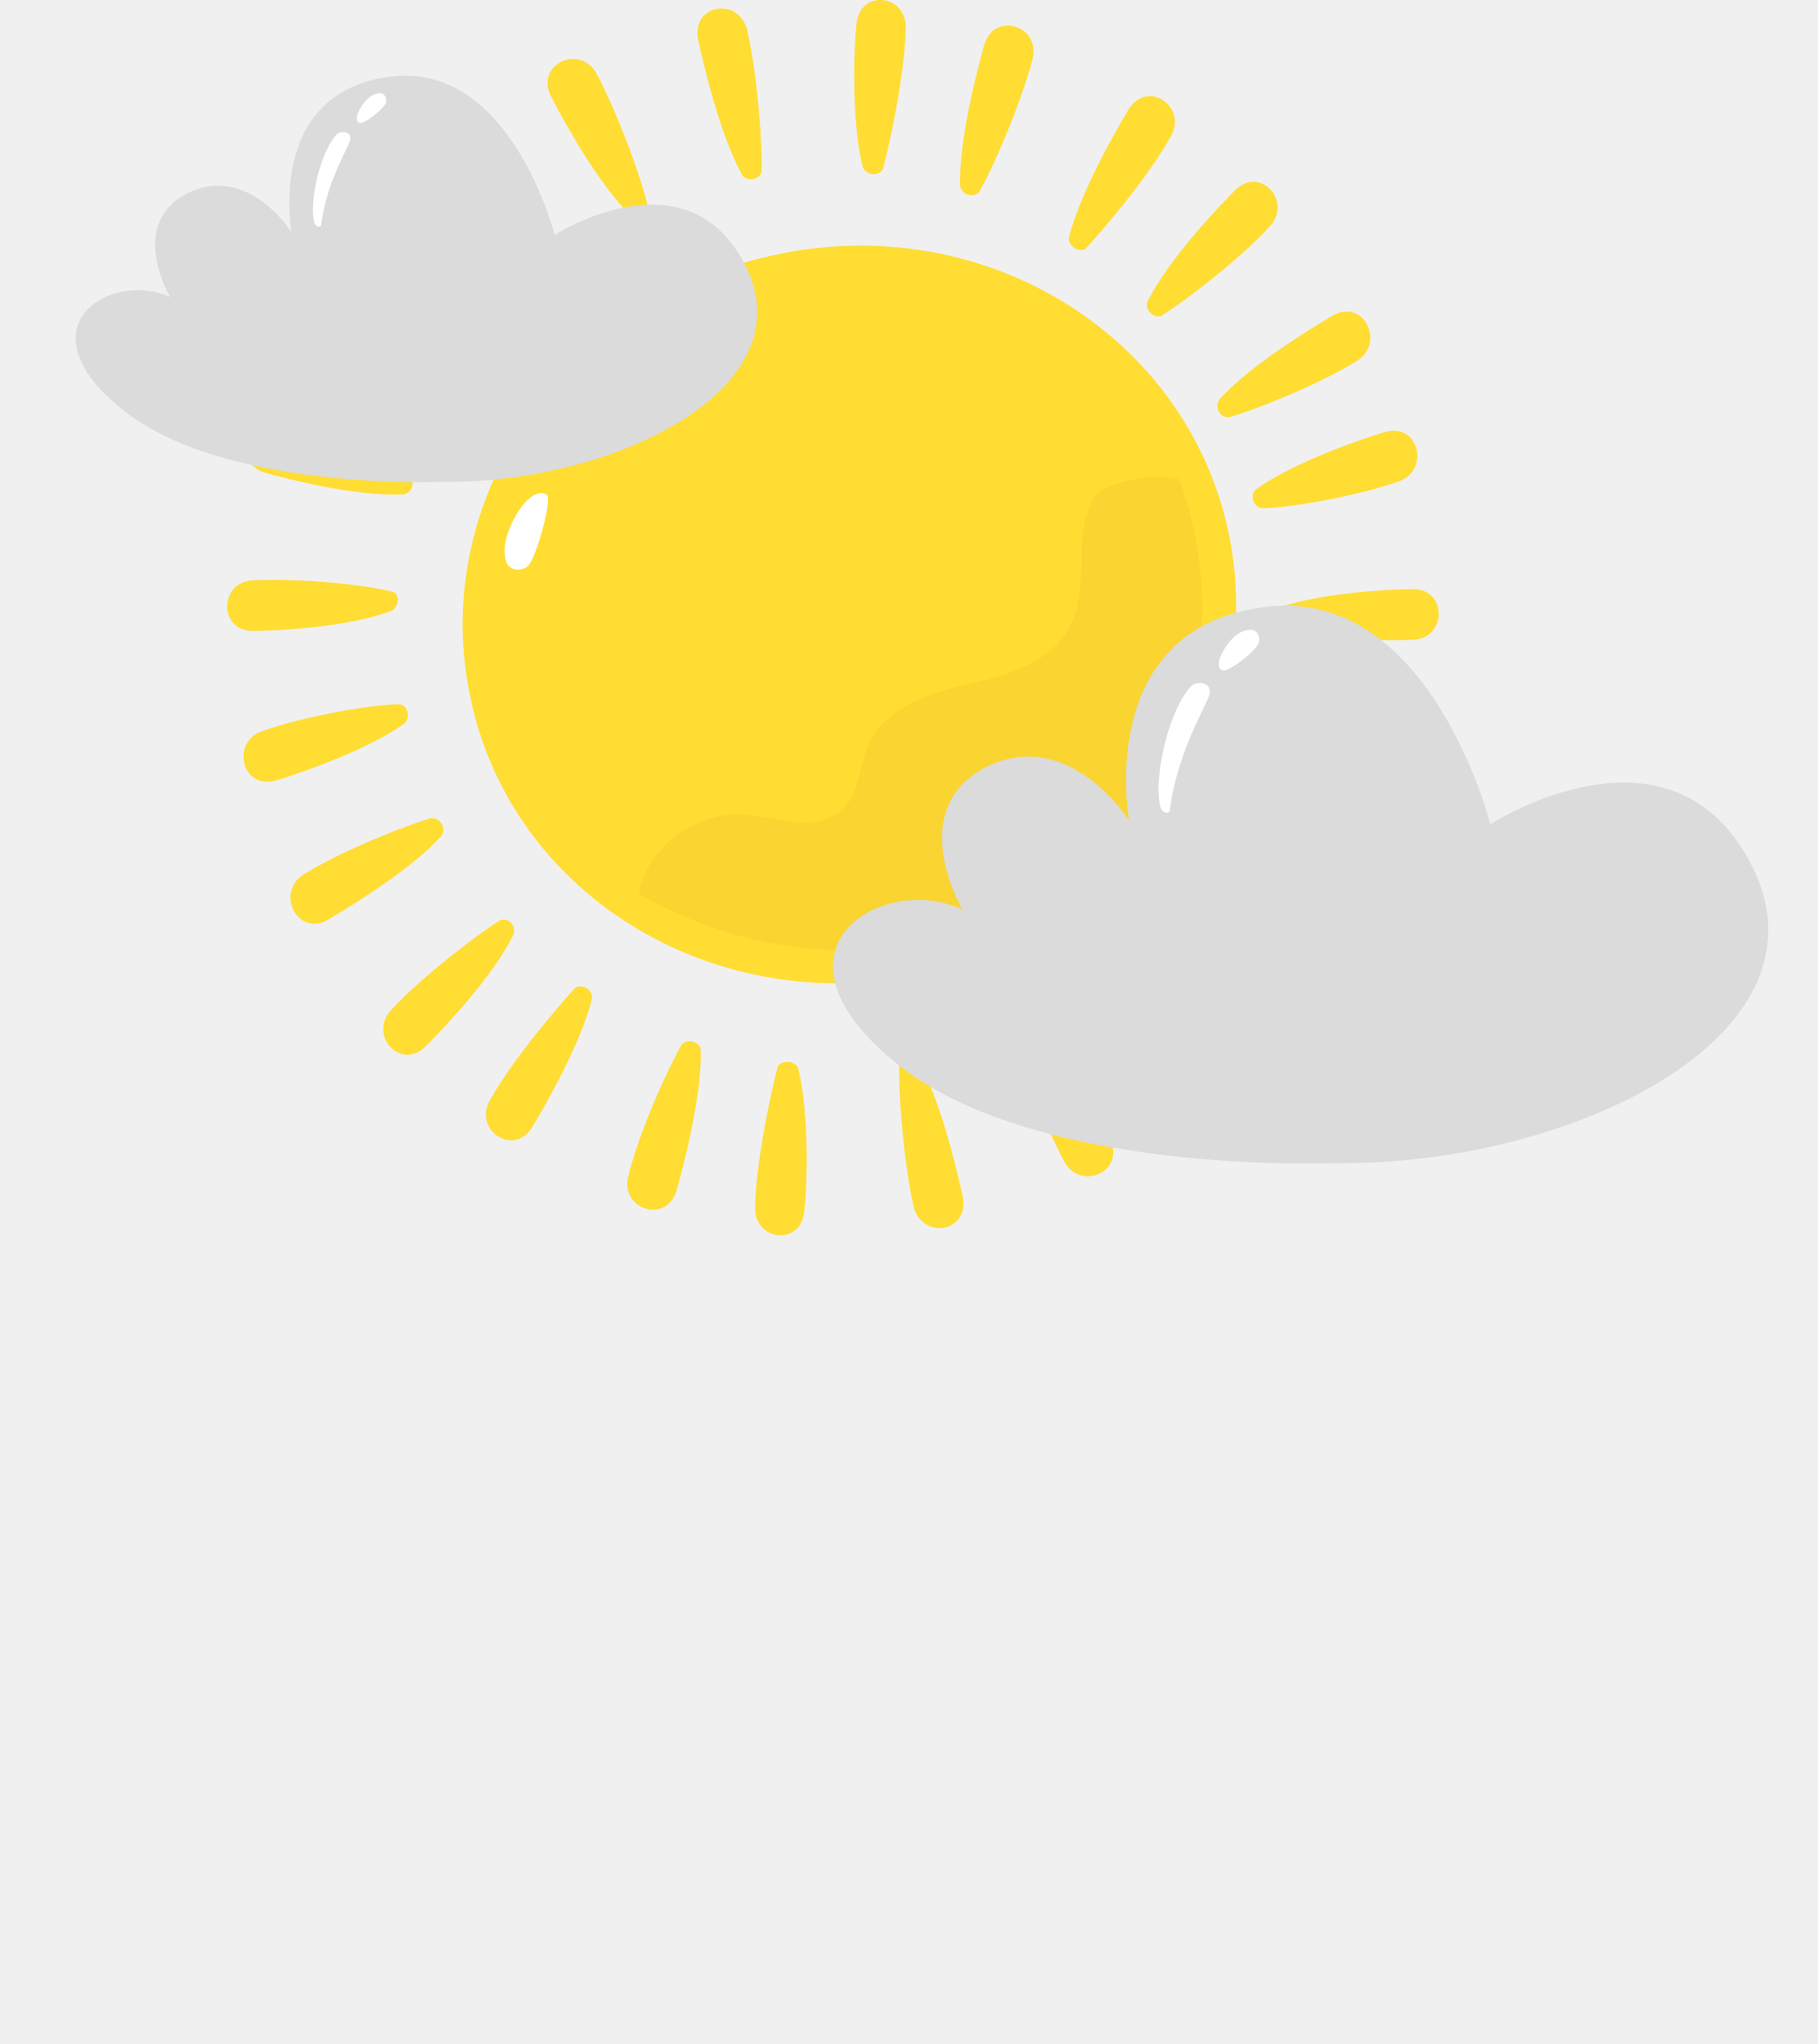
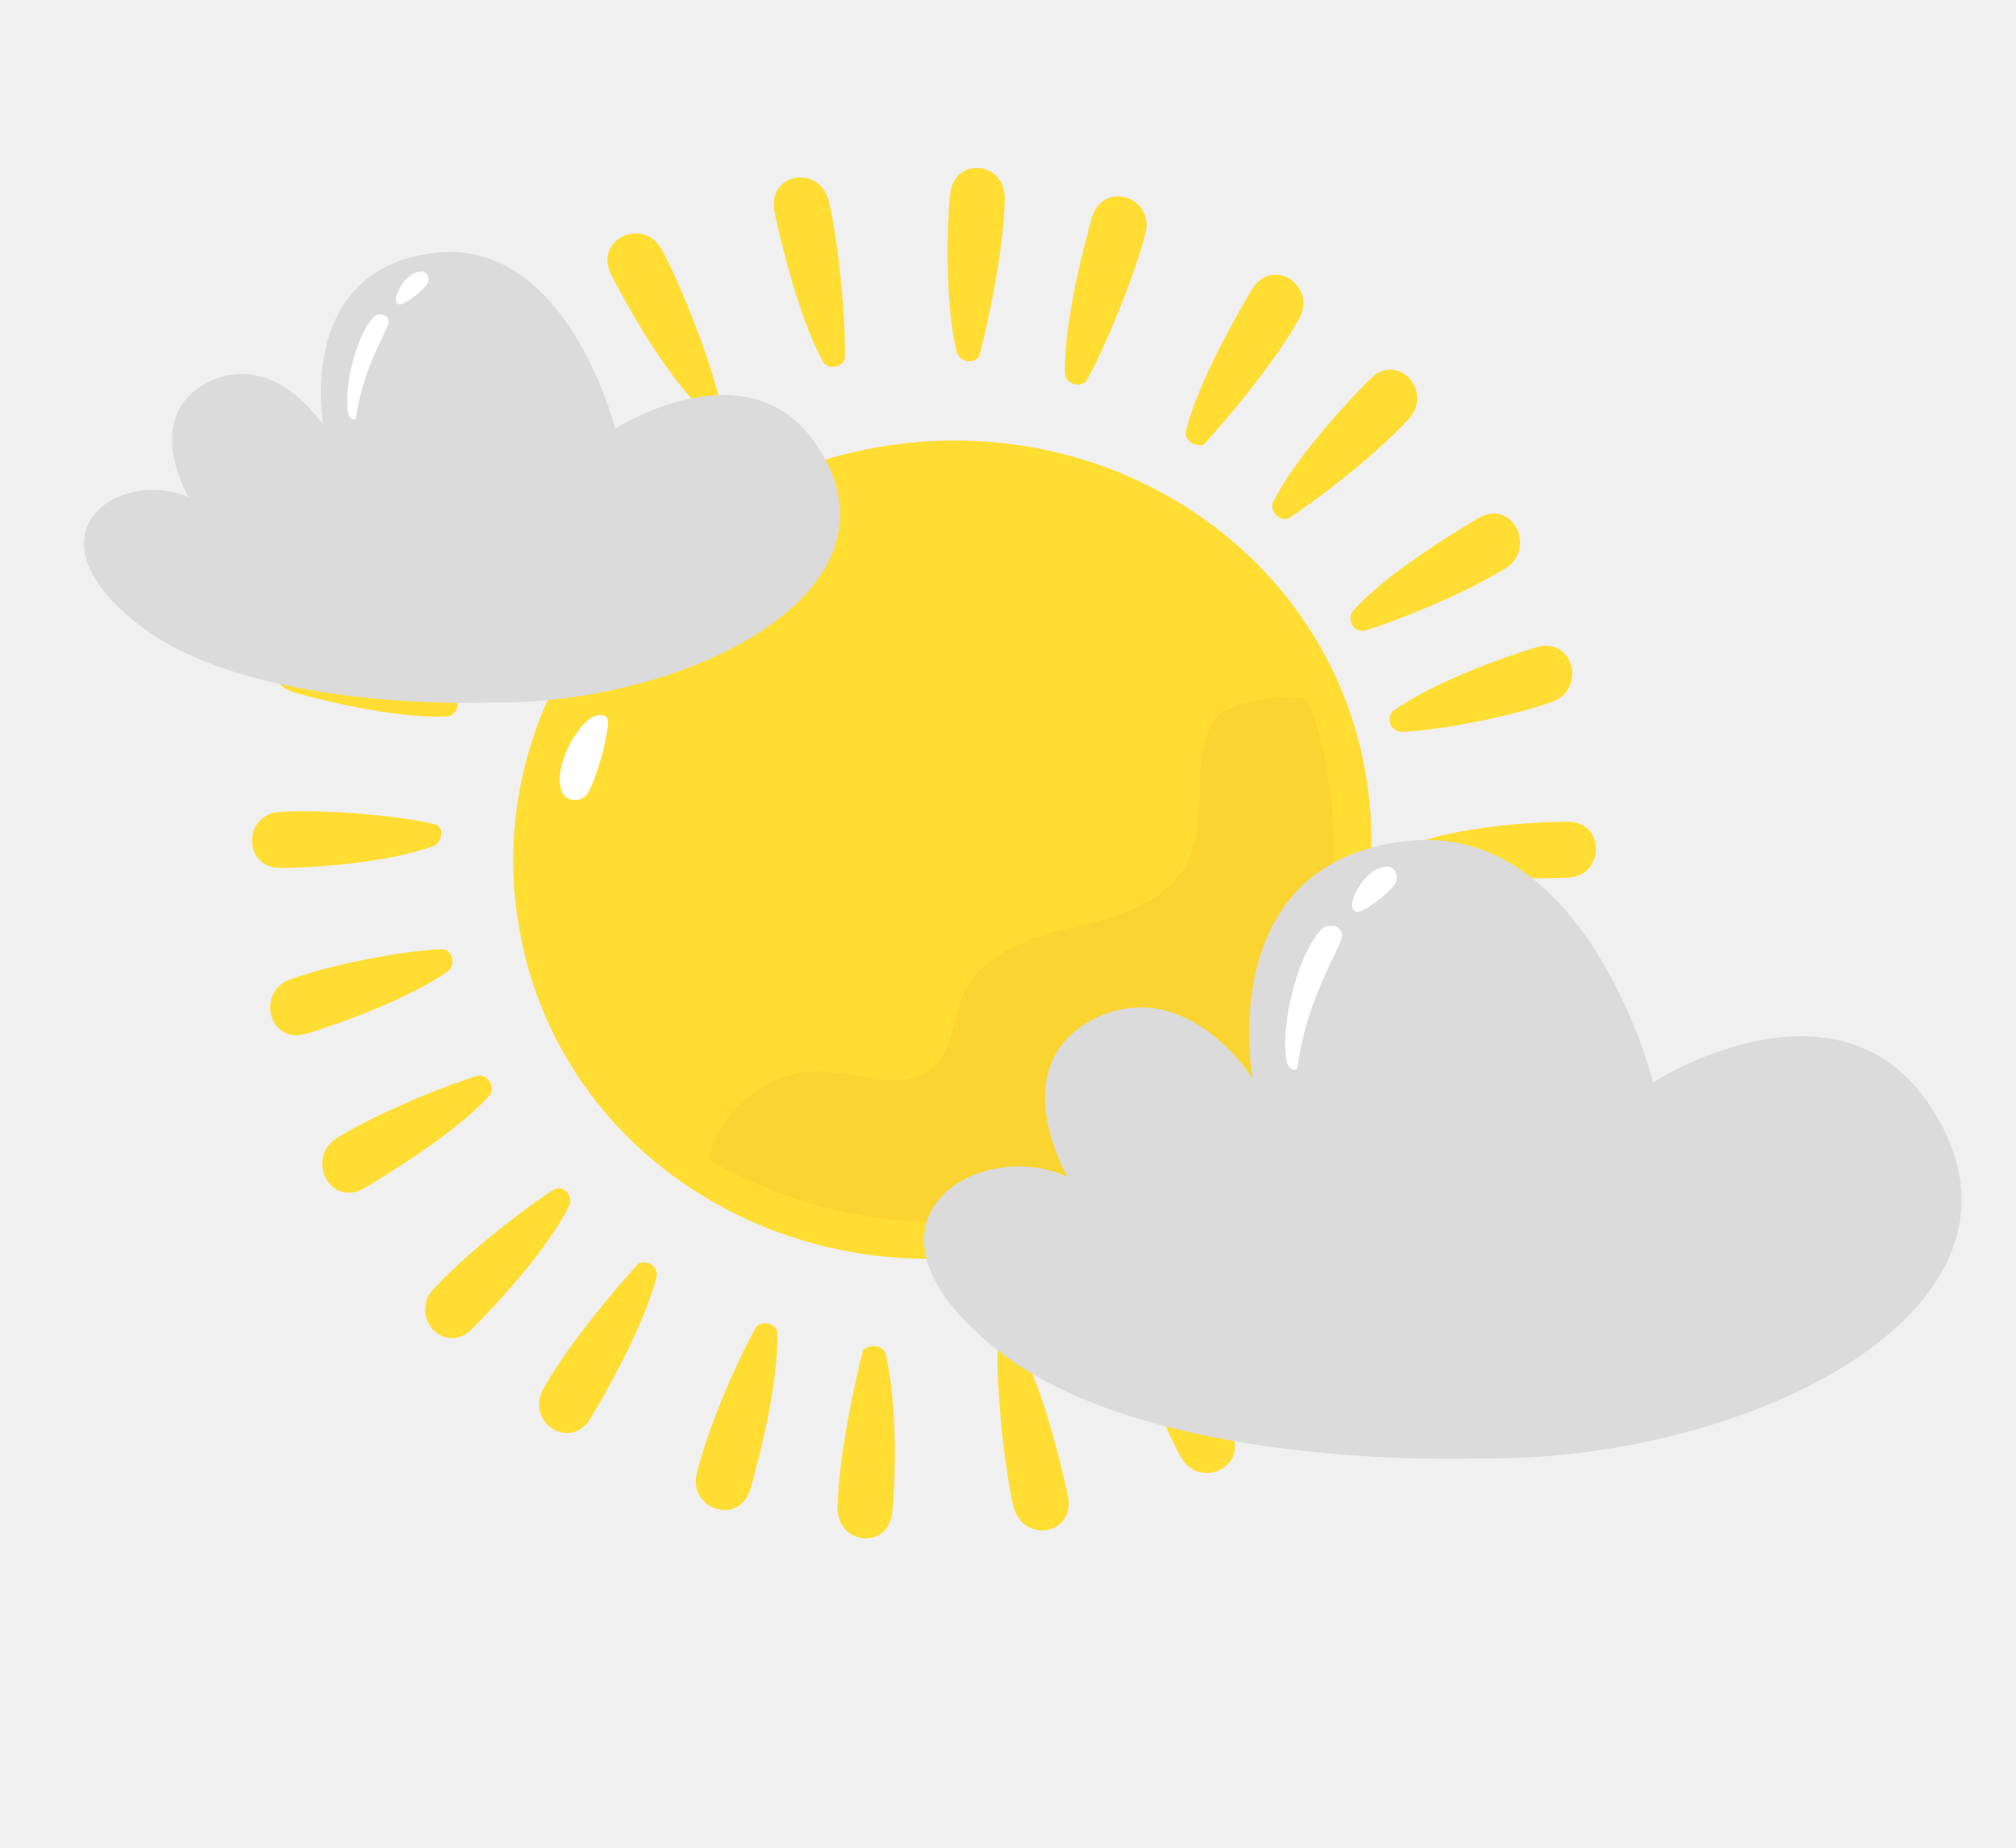
- <svg xmlns="http://www.w3.org/2000/svg" width="24" height="27" viewBox="0 0 24 27" fill="none">
-   <g id="Frame 1630">
+ <svg xmlns="http://www.w3.org/2000/svg" width="24" height="22" viewBox="0 0 24 22" fill="none">
+   <g id="Frame 1671">
    <g id="Group">
      <g id="Group_2">
        <g id="Group_3">
          <g id="Group_4">
            <g id="Group_5">
-               <path id="Vector" d="M16.104 5.277C16.505 4.825 17.34 4.324 17.59 4.174C18.008 3.923 18.309 4.541 17.908 4.775C17.39 5.093 16.538 5.427 16.237 5.51C16.104 5.527 16.037 5.377 16.104 5.277Z" fill="#FFDD32" />
+               <path id="Vector" d="M16.104 7.277C16.505 6.825 17.34 6.324 17.591 6.174C18.008 5.923 18.309 6.541 17.908 6.775C17.39 7.093 16.538 7.427 16.238 7.51C16.104 7.527 16.037 7.377 16.104 7.277Z" fill="#FFDD32" />
            </g>
          </g>
          <g id="Group_6">
            <g id="Group_7">
-               <path id="Vector_2" d="M5.83 11.04C5.429 11.491 4.593 11.992 4.343 12.143C3.925 12.393 3.624 11.775 4.025 11.541C4.543 11.224 5.395 10.89 5.696 10.806C5.83 10.806 5.896 10.957 5.83 11.04Z" fill="#FFDD32" />
+               <path id="Vector_2" d="M5.829 13.04C5.428 13.491 4.593 13.992 4.343 14.143C3.925 14.393 3.624 13.775 4.025 13.541C4.543 13.224 5.395 12.89 5.696 12.806C5.829 12.806 5.896 12.957 5.829 13.04Z" fill="#FFDD32" />
            </g>
          </g>
          <g id="Group_8">
            <g id="Group_9">
-               <path id="Vector_3" d="M14.116 3.138C14.266 2.537 14.751 1.701 14.901 1.451C15.151 1.033 15.703 1.417 15.452 1.818C15.151 2.353 14.55 3.055 14.333 3.289C14.233 3.339 14.099 3.238 14.116 3.138Z" fill="#FFDD32" />
+               <path id="Vector_3" d="M14.116 5.138C14.266 4.537 14.751 3.701 14.901 3.451C15.151 3.033 15.703 3.417 15.452 3.818C15.151 4.353 14.55 5.055 14.333 5.289C14.233 5.339 14.099 5.238 14.116 5.138Z" fill="#FFDD32" />
            </g>
          </g>
          <g id="Group_10">
            <g id="Group_11">
-               <path id="Vector_4" d="M7.818 13.195C7.667 13.797 7.183 14.632 7.032 14.883C6.782 15.3 6.23 14.916 6.481 14.515C6.782 13.98 7.383 13.279 7.6 13.045C7.701 12.995 7.834 13.078 7.818 13.195Z" fill="#FFDD32" />
+               <path id="Vector_4" d="M7.818 15.195C7.667 15.797 7.183 16.632 7.033 16.883C6.782 17.3 6.231 16.916 6.481 16.515C6.782 15.98 7.383 15.279 7.601 15.045C7.701 14.995 7.834 15.078 7.818 15.195Z" fill="#FFDD32" />
            </g>
          </g>
          <g id="Group_12">
            <g id="Group_13">
-               <path id="Vector_5" d="M11.393 2.203C11.242 1.601 11.276 0.632 11.309 0.332C11.342 -0.153 11.994 -0.086 11.96 0.398C11.944 1.017 11.743 1.919 11.66 2.236C11.593 2.336 11.443 2.32 11.393 2.203Z" fill="#FFDD32" />
+               <path id="Vector_5" d="M11.393 4.203C11.242 3.601 11.276 2.632 11.309 2.332C11.343 1.847 11.994 1.914 11.961 2.398C11.944 3.017 11.744 3.919 11.66 4.236C11.593 4.336 11.443 4.32 11.393 4.203Z" fill="#FFDD32" />
            </g>
          </g>
          <g id="Group_14">
            <g id="Group_15">
-               <path id="Vector_6" d="M10.541 14.114C10.691 14.715 10.658 15.684 10.624 15.985C10.591 16.47 9.939 16.403 9.973 15.918C9.989 15.3 10.19 14.398 10.273 14.081C10.34 13.997 10.507 14.014 10.541 14.114Z" fill="#FFDD32" />
+               <path id="Vector_6" d="M10.54 16.114C10.691 16.715 10.657 17.684 10.624 17.985C10.591 18.47 9.939 18.403 9.972 17.918C9.989 17.3 10.19 16.398 10.273 16.081C10.34 15.997 10.507 16.014 10.54 16.114Z" fill="#FFDD32" />
            </g>
          </g>
          <g id="Group_16">
            <g id="Group_17">
-               <path id="Vector_7" d="M8.319 2.838C7.884 2.403 7.417 1.551 7.283 1.284C7.049 0.85 7.667 0.566 7.884 0.983C8.168 1.518 8.486 2.403 8.553 2.721C8.553 2.838 8.402 2.904 8.319 2.838Z" fill="#FFDD32" />
+               <path id="Vector_7" d="M8.319 4.838C7.884 4.403 7.417 3.551 7.283 3.284C7.049 2.85 7.667 2.566 7.884 2.983C8.168 3.518 8.486 4.403 8.553 4.721C8.553 4.838 8.402 4.904 8.319 4.838Z" fill="#FFDD32" />
            </g>
          </g>
          <g id="Group_18">
            <g id="Group_19">
-               <path id="Vector_8" d="M13.614 13.479C14.049 13.914 14.517 14.765 14.65 15.033C14.884 15.467 14.266 15.751 14.049 15.334C13.765 14.799 13.447 13.914 13.381 13.596C13.381 13.479 13.531 13.412 13.614 13.479Z" fill="#FFDD32" />
+               <path id="Vector_8" d="M13.614 15.479C14.049 15.914 14.516 16.765 14.65 17.033C14.884 17.467 14.266 17.751 14.049 17.334C13.765 16.799 13.447 15.914 13.38 15.596C13.38 15.479 13.531 15.412 13.614 15.479Z" fill="#FFDD32" />
            </g>
          </g>
          <g id="Group_20">
            <g id="Group_21">
-               <path id="Vector_9" d="M5.963 5.059C5.378 4.926 4.543 4.441 4.293 4.291C3.875 4.04 4.242 3.472 4.643 3.723C5.178 4.024 5.88 4.608 6.097 4.842C6.164 4.926 6.08 5.059 5.963 5.059Z" fill="#FFDD32" />
+               <path id="Vector_9" d="M5.963 7.059C5.379 6.926 4.543 6.441 4.293 6.291C3.875 6.04 4.243 5.472 4.644 5.723C5.178 6.024 5.88 6.608 6.097 6.842C6.164 6.926 6.08 7.059 5.963 7.059Z" fill="#FFDD32" />
            </g>
          </g>
          <g id="Group_22">
            <g id="Group_23">
-               <path id="Vector_10" d="M15.97 11.274C16.555 11.408 17.39 11.892 17.64 12.043C18.058 12.293 17.691 12.861 17.29 12.61C16.755 12.31 16.053 11.725 15.836 11.491C15.769 11.408 15.853 11.257 15.97 11.274Z" fill="#FFDD32" />
+               <path id="Vector_10" d="M15.97 13.274C16.555 13.408 17.39 13.892 17.64 14.043C18.058 14.293 17.691 14.861 17.29 14.61C16.755 14.31 16.053 13.725 15.836 13.491C15.769 13.408 15.853 13.257 15.97 13.274Z" fill="#FFDD32" />
            </g>
          </g>
          <g id="Group_24">
            <g id="Group_25">
-               <path id="Vector_11" d="M5.178 8.066C4.61 8.284 3.658 8.334 3.357 8.334C2.873 8.35 2.889 7.666 3.357 7.666C3.959 7.632 4.877 7.732 5.178 7.816C5.278 7.833 5.278 8 5.178 8.066Z" fill="#FFDD32" />
+               <path id="Vector_11" d="M5.178 10.066C4.61 10.284 3.658 10.334 3.357 10.334C2.873 10.351 2.889 9.666 3.357 9.666C3.959 9.632 4.877 9.732 5.178 9.816C5.278 9.833 5.278 10 5.178 10.066Z" fill="#FFDD32" />
            </g>
          </g>
          <g id="Group_26">
            <g id="Group_27">
-               <path id="Vector_12" d="M16.822 8.05C17.39 7.833 18.342 7.783 18.643 7.783C19.127 7.766 19.111 8.451 18.643 8.451C18.041 8.484 17.123 8.384 16.822 8.3C16.722 8.267 16.722 8.1 16.822 8.05Z" fill="#FFDD32" />
+               <path id="Vector_12" d="M16.822 10.05C17.39 9.833 18.342 9.783 18.643 9.783C19.127 9.766 19.11 10.451 18.643 10.451C18.041 10.484 17.122 10.384 16.822 10.3C16.721 10.267 16.721 10.1 16.822 10.05Z" fill="#FFDD32" />
            </g>
          </g>
        </g>
        <g id="Group_28">
          <g id="Group_29">
            <g id="Group_30">
-               <path id="Vector_13" d="M15.152 3.99C15.419 3.439 16.087 2.738 16.304 2.52C16.638 2.17 17.089 2.671 16.755 3.005C16.338 3.456 15.603 4.007 15.335 4.174C15.235 4.208 15.118 4.091 15.152 3.99Z" fill="#FFDD32" />
+               <path id="Vector_13" d="M15.151 5.99C15.419 5.439 16.087 4.738 16.304 4.52C16.638 4.17 17.089 4.671 16.755 5.005C16.337 5.456 15.602 6.007 15.335 6.174C15.235 6.208 15.118 6.091 15.151 5.99Z" fill="#FFDD32" />
            </g>
          </g>
          <g id="Group_31">
            <g id="Group_32">
-               <path id="Vector_14" d="M6.782 12.343C6.515 12.895 5.846 13.596 5.629 13.813C5.295 14.164 4.844 13.663 5.178 13.329C5.596 12.878 6.331 12.327 6.598 12.16C6.715 12.11 6.815 12.226 6.782 12.343Z" fill="#FFDD32" />
+               <path id="Vector_14" d="M6.782 14.343C6.514 14.895 5.846 15.596 5.629 15.813C5.295 16.164 4.844 15.663 5.178 15.329C5.596 14.878 6.331 14.327 6.598 14.16C6.715 14.11 6.815 14.226 6.782 14.343Z" fill="#FFDD32" />
            </g>
          </g>
          <g id="Group_33">
            <g id="Group_34">
-               <path id="Vector_15" d="M12.679 2.453C12.662 1.835 12.913 0.9 12.996 0.599C13.13 0.131 13.765 0.349 13.631 0.8C13.464 1.418 13.097 2.253 12.93 2.537C12.846 2.621 12.696 2.57 12.679 2.453Z" fill="#FFDD32" />
+               <path id="Vector_15" d="M12.679 4.453C12.662 3.835 12.913 2.9 12.996 2.599C13.13 2.131 13.765 2.349 13.631 2.8C13.464 3.418 13.097 4.253 12.93 4.537C12.846 4.621 12.696 4.57 12.679 4.453Z" fill="#FFDD32" />
            </g>
          </g>
          <g id="Group_35">
            <g id="Group_36">
-               <path id="Vector_16" d="M9.254 13.864C9.271 14.482 9.02 15.417 8.937 15.718C8.803 16.186 8.168 15.969 8.302 15.518C8.452 14.916 8.837 14.081 9.004 13.797C9.087 13.713 9.238 13.763 9.254 13.864Z" fill="#FFDD32" />
+               <path id="Vector_16" d="M9.254 15.864C9.271 16.482 9.02 17.417 8.937 17.718C8.803 18.186 8.168 17.969 8.302 17.517C8.452 16.916 8.837 16.081 9.004 15.797C9.087 15.713 9.238 15.763 9.254 15.864Z" fill="#FFDD32" />
            </g>
          </g>
          <g id="Group_37">
            <g id="Group_38">
-               <path id="Vector_17" d="M9.806 2.32C9.505 1.785 9.288 0.833 9.221 0.532C9.121 0.048 9.772 -0.052 9.872 0.416C10.006 1.017 10.073 1.952 10.056 2.27C10.04 2.37 9.872 2.404 9.806 2.32Z" fill="#FFDD32" />
+               <path id="Vector_17" d="M9.806 4.32C9.505 3.785 9.288 2.833 9.221 2.532C9.121 2.048 9.772 1.948 9.872 2.416C10.006 3.017 10.073 3.952 10.056 4.27C10.04 4.37 9.872 4.404 9.806 4.32Z" fill="#FFDD32" />
            </g>
          </g>
          <g id="Group_39">
            <g id="Group_40">
-               <path id="Vector_18" d="M12.128 14.014C12.429 14.549 12.646 15.501 12.713 15.802C12.813 16.286 12.161 16.386 12.061 15.919C11.927 15.317 11.861 14.382 11.877 14.064C11.894 13.947 12.061 13.931 12.128 14.014Z" fill="#FFDD32" />
+               <path id="Vector_18" d="M12.128 16.014C12.428 16.549 12.646 17.501 12.712 17.802C12.813 18.286 12.161 18.386 12.061 17.919C11.927 17.317 11.86 16.382 11.877 16.064C11.894 15.947 12.061 15.931 12.128 16.014Z" fill="#FFDD32" />
            </g>
          </g>
          <g id="Group_41">
            <g id="Group_42">
-               <path id="Vector_19" d="M7.016 3.756C6.481 3.456 5.813 2.771 5.613 2.537C5.278 2.186 5.796 1.735 6.114 2.086C6.531 2.52 7.066 3.289 7.216 3.573C7.233 3.69 7.116 3.807 7.016 3.756Z" fill="#FFDD32" />
+               <path id="Vector_19" d="M7.016 5.756C6.481 5.456 5.813 4.771 5.613 4.537C5.278 4.186 5.796 3.735 6.114 4.086C6.531 4.52 7.066 5.289 7.216 5.573C7.233 5.69 7.116 5.807 7.016 5.756Z" fill="#FFDD32" />
            </g>
          </g>
          <g id="Group_43">
            <g id="Group_44">
-               <path id="Vector_20" d="M14.918 12.56C15.452 12.861 16.12 13.546 16.321 13.78C16.655 14.131 16.137 14.582 15.82 14.231C15.402 13.797 14.867 13.028 14.717 12.744C14.7 12.627 14.817 12.527 14.918 12.56Z" fill="#FFDD32" />
+               <path id="Vector_20" d="M14.917 14.56C15.452 14.861 16.12 15.546 16.321 15.78C16.655 16.131 16.137 16.582 15.819 16.231C15.402 15.797 14.867 15.028 14.717 14.744C14.7 14.627 14.817 14.527 14.917 14.56Z" fill="#FFDD32" />
            </g>
          </g>
          <g id="Group_45">
            <g id="Group_46">
-               <path id="Vector_21" d="M5.329 6.53C4.727 6.563 3.792 6.329 3.508 6.246C3.04 6.112 3.257 5.477 3.691 5.594C4.276 5.744 5.111 6.112 5.395 6.279C5.496 6.346 5.446 6.513 5.329 6.53Z" fill="#FFDD32" />
+               <path id="Vector_21" d="M5.329 8.53C4.727 8.563 3.792 8.329 3.508 8.246C3.04 8.112 3.257 7.477 3.691 7.594C4.276 7.744 5.111 8.112 5.395 8.279C5.496 8.346 5.446 8.513 5.329 8.53Z" fill="#FFDD32" />
            </g>
          </g>
          <g id="Group_47">
            <g id="Group_48">
-               <path id="Vector_22" d="M16.605 9.804C17.206 9.771 18.142 10.005 18.426 10.088C18.894 10.222 18.676 10.857 18.242 10.739C17.657 10.589 16.822 10.222 16.538 10.055C16.455 9.971 16.488 9.821 16.605 9.804Z" fill="#FFDD32" />
+               <path id="Vector_22" d="M16.605 11.804C17.206 11.771 18.142 12.005 18.426 12.088C18.894 12.222 18.676 12.857 18.242 12.739C17.657 12.589 16.822 12.222 16.538 12.055C16.455 11.971 16.488 11.821 16.605 11.804Z" fill="#FFDD32" />
            </g>
          </g>
          <g id="Group_49">
            <g id="Group_50">
-               <path id="Vector_23" d="M5.345 9.554C4.861 9.904 3.942 10.222 3.658 10.305C3.19 10.456 3.04 9.787 3.474 9.654C4.042 9.453 4.944 9.303 5.262 9.303C5.379 9.303 5.429 9.47 5.345 9.554Z" fill="#FFDD32" />
+               <path id="Vector_23" d="M5.345 11.554C4.861 11.904 3.942 12.222 3.658 12.305C3.19 12.456 3.04 11.787 3.474 11.654C4.042 11.453 4.944 11.303 5.262 11.303C5.379 11.303 5.429 11.47 5.345 11.554Z" fill="#FFDD32" />
            </g>
          </g>
          <g id="Group_51">
            <g id="Group_52">
-               <path id="Vector_24" d="M16.588 6.463C17.073 6.112 17.991 5.795 18.276 5.711C18.743 5.561 18.894 6.229 18.459 6.363C17.891 6.563 16.989 6.713 16.672 6.713C16.538 6.697 16.505 6.53 16.588 6.463Z" fill="#FFDD32" />
+               <path id="Vector_24" d="M16.588 8.463C17.073 8.112 17.991 7.795 18.275 7.711C18.743 7.561 18.893 8.229 18.459 8.363C17.891 8.563 16.989 8.713 16.672 8.713C16.538 8.697 16.505 8.53 16.588 8.463Z" fill="#FFDD32" />
            </g>
          </g>
        </g>
-         <path id="Vector_25" d="M6.197 9.136C6.698 11.775 9.371 13.446 12.144 12.878C14.917 12.31 16.755 9.737 16.237 7.098C15.719 4.475 13.063 2.787 10.29 3.355C7.517 3.923 5.679 6.513 6.197 9.136Z" fill="#FFDD32" />
+         <path id="Vector_25" d="M6.197 11.136C6.698 13.775 9.371 15.446 12.145 14.878C14.918 14.31 16.755 11.737 16.237 9.098C15.72 6.475 13.063 4.787 10.29 5.355C7.517 5.923 5.679 8.513 6.197 11.136Z" fill="#FFDD32" />
        <g id="Group_53">
-           <path id="Vector_26" d="M9.388 4.341C8.419 4.959 7.851 5.811 7.634 6.045C7.417 6.262 7.233 5.961 7.333 5.778C7.684 5.093 8.803 4.258 9.304 4.174C9.405 4.157 9.455 4.274 9.388 4.341Z" fill="white" />
+           <path id="Vector_26" d="M9.388 6.341C8.419 6.959 7.851 7.811 7.634 8.045C7.417 8.262 7.233 7.961 7.333 7.778C7.684 7.093 8.803 6.258 9.305 6.174C9.405 6.157 9.455 6.274 9.388 6.341Z" fill="white" />
        </g>
        <g id="Group_54">
-           <path id="Vector_27" d="M7.233 6.563C7.266 6.696 7.082 7.348 6.982 7.465C6.915 7.548 6.748 7.548 6.698 7.448C6.615 7.264 6.698 7.031 6.782 6.864C6.849 6.73 6.999 6.513 7.149 6.513C7.183 6.513 7.233 6.529 7.233 6.563Z" fill="white" />
+           <path id="Vector_27" d="M7.233 8.563C7.266 8.696 7.082 9.348 6.982 9.465C6.915 9.548 6.748 9.548 6.698 9.448C6.615 9.264 6.698 9.031 6.782 8.864C6.849 8.73 6.999 8.513 7.149 8.513C7.183 8.513 7.233 8.529 7.233 8.563Z" fill="white" />
        </g>
-         <path id="Vector_28" opacity="0.2" d="M15.552 6.296C15.552 6.296 16.505 8.401 15.135 10.489C13.765 12.577 10.858 13.195 8.436 11.809C8.536 11.207 9.171 10.739 9.772 10.756C10.24 10.773 10.775 11.023 11.125 10.689C11.359 10.472 11.343 10.105 11.476 9.821C11.71 9.336 12.278 9.152 12.796 9.035C13.314 8.918 13.882 8.751 14.133 8.267C14.266 8.016 14.266 7.716 14.283 7.432C14.283 7.148 14.3 6.847 14.433 6.596C14.567 6.346 15.302 6.246 15.552 6.329V6.296Z" fill="#E6AF29" />
+         <path id="Vector_28" opacity="0.2" d="M15.552 8.296C15.552 8.296 16.504 10.401 15.135 12.489C13.765 14.577 10.858 15.195 8.436 13.809C8.536 13.207 9.171 12.739 9.772 12.756C10.24 12.773 10.774 13.023 11.125 12.689C11.359 12.472 11.342 12.105 11.476 11.821C11.71 11.336 12.278 11.152 12.796 11.035C13.314 10.918 13.882 10.751 14.132 10.267C14.266 10.016 14.266 9.716 14.283 9.432C14.283 9.148 14.299 8.847 14.433 8.596C14.567 8.346 15.302 8.246 15.552 8.329V8.296Z" fill="#E6AF29" />
      </g>
    </g>
    <g id="Group_55">
-       <path id="Vector_29" d="M5.81 6.365C5.81 6.365 2.905 6.49 1.586 5.385C0.267 4.298 1.479 3.567 2.246 3.924C2.246 3.924 1.675 2.961 2.477 2.551C3.279 2.159 3.85 3.068 3.85 3.068C3.85 3.068 3.511 1.25 5.115 1.019C6.737 0.769 7.325 3.104 7.325 3.104C7.325 3.104 9.089 1.963 9.856 3.532C10.64 5.154 8.074 6.401 5.81 6.365Z" fill="#DBDBDB" />
+       <path id="Vector_29" d="M5.81 8.365C5.81 8.365 2.905 8.49 1.586 7.385C0.267 6.298 1.479 5.567 2.246 5.924C2.246 5.924 1.675 4.961 2.477 4.551C3.279 4.159 3.85 5.068 3.85 5.068C3.85 5.068 3.511 3.25 5.115 3.019C6.737 2.769 7.325 5.104 7.325 5.104C7.325 5.104 9.089 3.963 9.856 5.532C10.64 7.154 8.074 8.401 5.81 8.365Z" fill="#DBDBDB" />
      <g id="Group_56">
-         <path id="Vector_30" d="M4.242 2.961C4.313 2.427 4.562 2.017 4.616 1.874C4.669 1.732 4.491 1.714 4.438 1.785C4.206 2.052 4.081 2.712 4.153 2.944C4.17 2.997 4.242 3.015 4.242 2.961Z" fill="white" />
+         <path id="Vector_30" d="M4.242 4.961C4.313 4.427 4.563 4.017 4.616 3.874C4.67 3.732 4.491 3.714 4.438 3.785C4.206 4.052 4.082 4.712 4.153 4.944C4.171 4.997 4.242 5.015 4.242 4.961Z" fill="white" />
      </g>
      <g id="Group_57">
-         <path id="Vector_31" d="M4.758 1.625C4.83 1.625 5.079 1.428 5.097 1.357C5.115 1.304 5.079 1.232 5.026 1.232C4.919 1.232 4.848 1.304 4.794 1.375C4.758 1.428 4.687 1.535 4.723 1.607C4.723 1.607 4.741 1.625 4.758 1.625Z" fill="white" />
+         <path id="Vector_31" d="M4.759 3.625C4.83 3.625 5.08 3.428 5.097 3.357C5.115 3.304 5.08 3.232 5.026 3.232C4.919 3.232 4.848 3.304 4.794 3.375C4.759 3.428 4.687 3.535 4.723 3.607C4.723 3.607 4.741 3.625 4.759 3.625Z" fill="white" />
      </g>
-       <path id="Vector_32" d="M1.907 5.029C1.907 5.029 3.351 5.884 5.774 5.92C8.198 5.955 9.428 4.53 9.606 4.245C9.446 4.013 9.036 3.924 8.769 3.977C8.501 4.031 8.287 4.209 8.074 4.369C7.86 4.53 7.646 4.708 7.396 4.797C6.719 5.011 5.953 4.548 5.258 4.69C4.866 4.761 4.527 5.029 4.117 5.047C3.725 5.064 3.351 4.851 2.959 4.744C2.602 4.637 2.067 4.672 1.907 5.029Z" fill="#DBDBDB" />
+       <path id="Vector_32" d="M1.907 7.029C1.907 7.029 3.351 7.884 5.775 7.92C8.199 7.955 9.428 6.53 9.607 6.245C9.446 6.013 9.036 5.924 8.769 5.977C8.502 6.031 8.288 6.209 8.074 6.369C7.86 6.53 7.646 6.708 7.397 6.797C6.719 7.011 5.953 6.548 5.258 6.69C4.866 6.761 4.527 7.029 4.117 7.047C3.725 7.064 3.351 6.851 2.959 6.744C2.602 6.637 2.068 6.672 1.907 7.029Z" fill="#DBDBDB" />
    </g>
    <g id="Group_58">
-       <path id="Vector_33" d="M17.602 15.364C17.602 15.364 13.615 15.535 11.805 14.018C9.994 12.526 11.658 11.524 12.71 12.013C12.71 12.013 11.927 10.692 13.028 10.129C14.128 9.591 14.911 10.839 14.911 10.839C14.911 10.839 14.446 8.344 16.648 8.026C18.874 7.683 19.681 10.887 19.681 10.887C19.681 10.887 22.102 9.322 23.154 11.475C24.231 13.7 20.708 15.413 17.602 15.364Z" fill="#DBDBDB" />
+       <path id="Vector_33" d="M17.602 17.364C17.602 17.364 13.615 17.535 11.805 16.018C9.994 14.526 11.658 13.524 12.71 14.013C12.71 14.013 11.927 12.692 13.028 12.129C14.128 11.591 14.911 12.839 14.911 12.839C14.911 12.839 14.446 10.344 16.648 10.026C18.874 9.683 19.681 12.887 19.681 12.887C19.681 12.887 22.102 11.322 23.154 13.475C24.231 15.7 20.708 17.413 17.602 17.364Z" fill="#DBDBDB" />
      <g id="Group_59">
-         <path id="Vector_34" d="M15.449 10.692C15.547 9.958 15.889 9.396 15.963 9.2C16.036 9.004 15.791 8.98 15.718 9.078C15.4 9.445 15.229 10.35 15.327 10.668C15.351 10.741 15.449 10.765 15.449 10.692Z" fill="white" />
+         <path id="Vector_34" d="M15.449 12.692C15.547 11.958 15.889 11.396 15.963 11.2C16.036 11.004 15.791 10.98 15.718 11.078C15.4 11.444 15.229 12.35 15.327 12.668C15.351 12.741 15.449 12.765 15.449 12.692Z" fill="white" />
      </g>
      <g id="Group_60">
-         <path id="Vector_35" d="M16.158 8.857C16.256 8.857 16.599 8.588 16.623 8.49C16.648 8.417 16.599 8.319 16.525 8.319C16.379 8.319 16.281 8.417 16.207 8.515C16.158 8.588 16.061 8.735 16.11 8.833C16.11 8.833 16.134 8.857 16.158 8.857Z" fill="white" />
+         <path id="Vector_35" d="M16.158 10.857C16.256 10.857 16.599 10.588 16.623 10.49C16.648 10.417 16.599 10.319 16.525 10.319C16.379 10.319 16.281 10.417 16.207 10.515C16.158 10.588 16.061 10.735 16.11 10.833C16.11 10.833 16.134 10.857 16.158 10.857Z" fill="white" />
      </g>
-       <path id="Vector_36" d="M12.245 13.529C12.245 13.529 14.226 14.703 17.553 14.752C20.88 14.801 22.567 12.844 22.812 12.453C22.592 12.135 22.029 12.013 21.662 12.086C21.295 12.159 21.002 12.404 20.708 12.624C20.415 12.844 20.121 13.089 19.779 13.211C18.849 13.505 17.797 12.869 16.843 13.065C16.305 13.162 15.841 13.529 15.278 13.554C14.74 13.578 14.226 13.285 13.688 13.138C13.199 12.991 12.465 13.04 12.245 13.529Z" fill="#DBDBDB" />
+       <path id="Vector_36" d="M12.245 15.529C12.245 15.529 14.226 16.703 17.553 16.752C20.879 16.801 22.567 14.844 22.812 14.453C22.591 14.135 22.029 14.013 21.662 14.086C21.295 14.159 21.002 14.404 20.708 14.624C20.415 14.844 20.121 15.089 19.779 15.211C18.849 15.505 17.797 14.869 16.843 15.065C16.305 15.162 15.84 15.529 15.278 15.554C14.74 15.578 14.226 15.285 13.688 15.138C13.199 14.991 12.465 15.04 12.245 15.529Z" fill="#DBDBDB" />
    </g>
  </g>
</svg>
